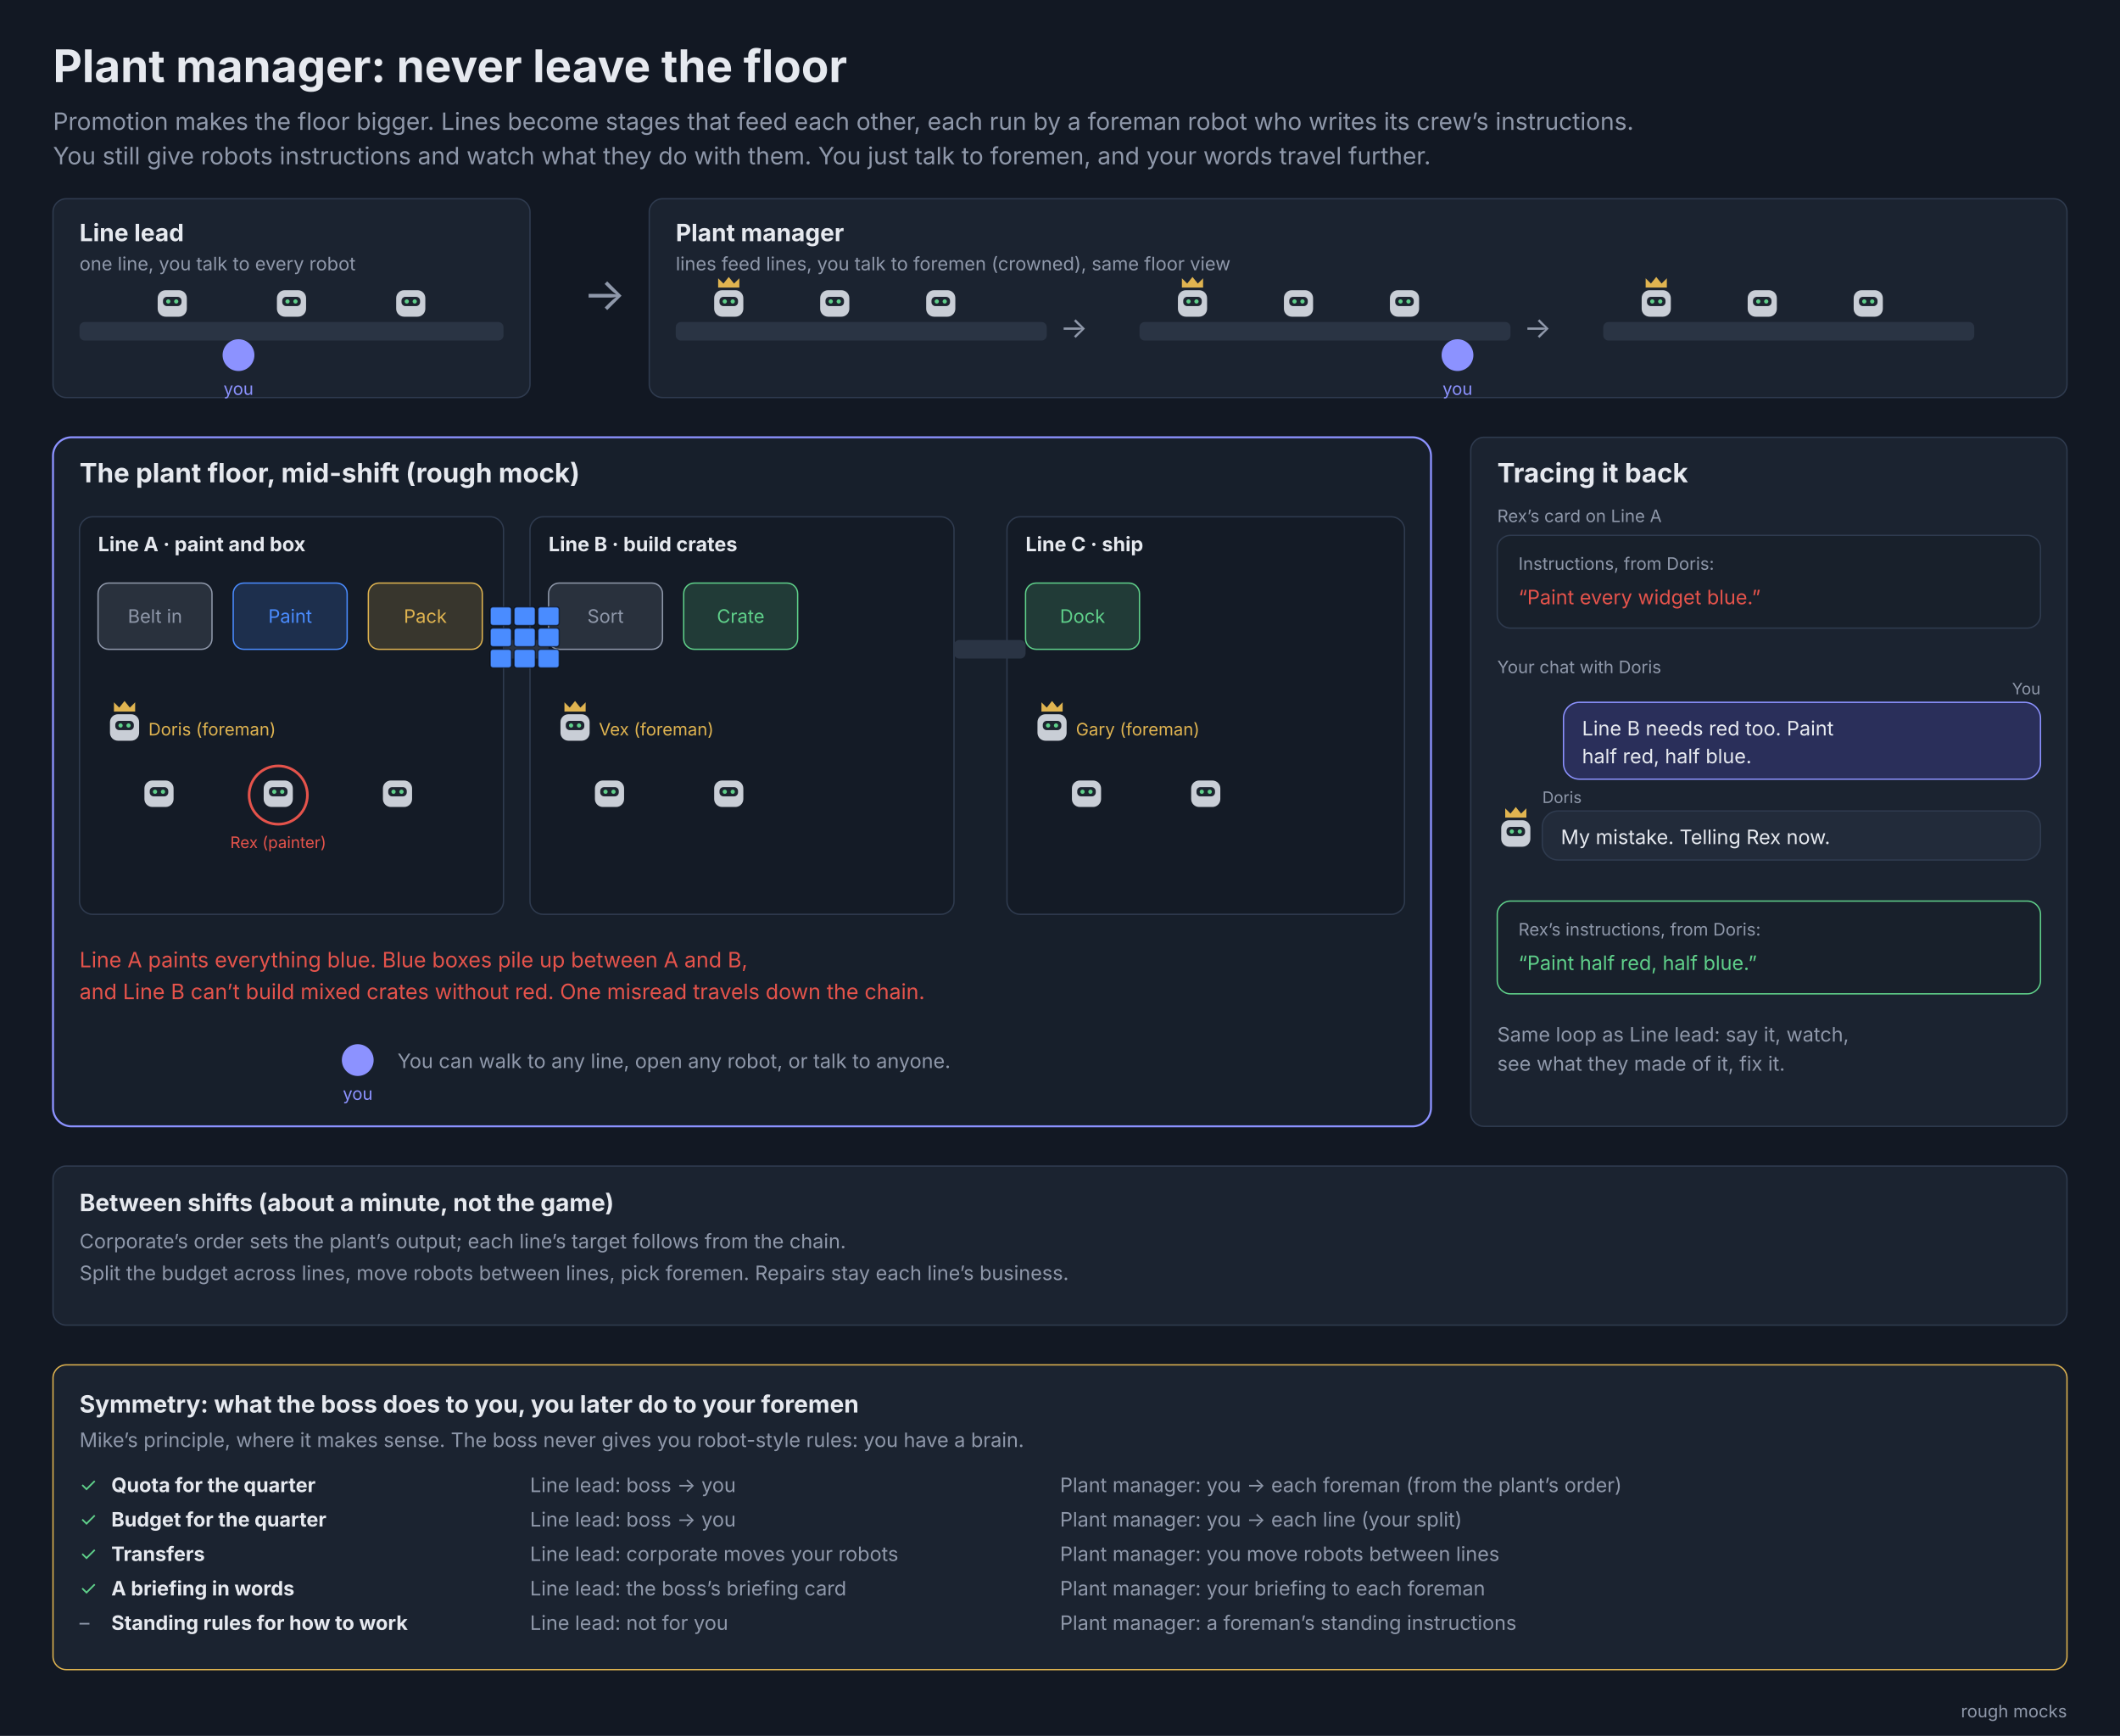
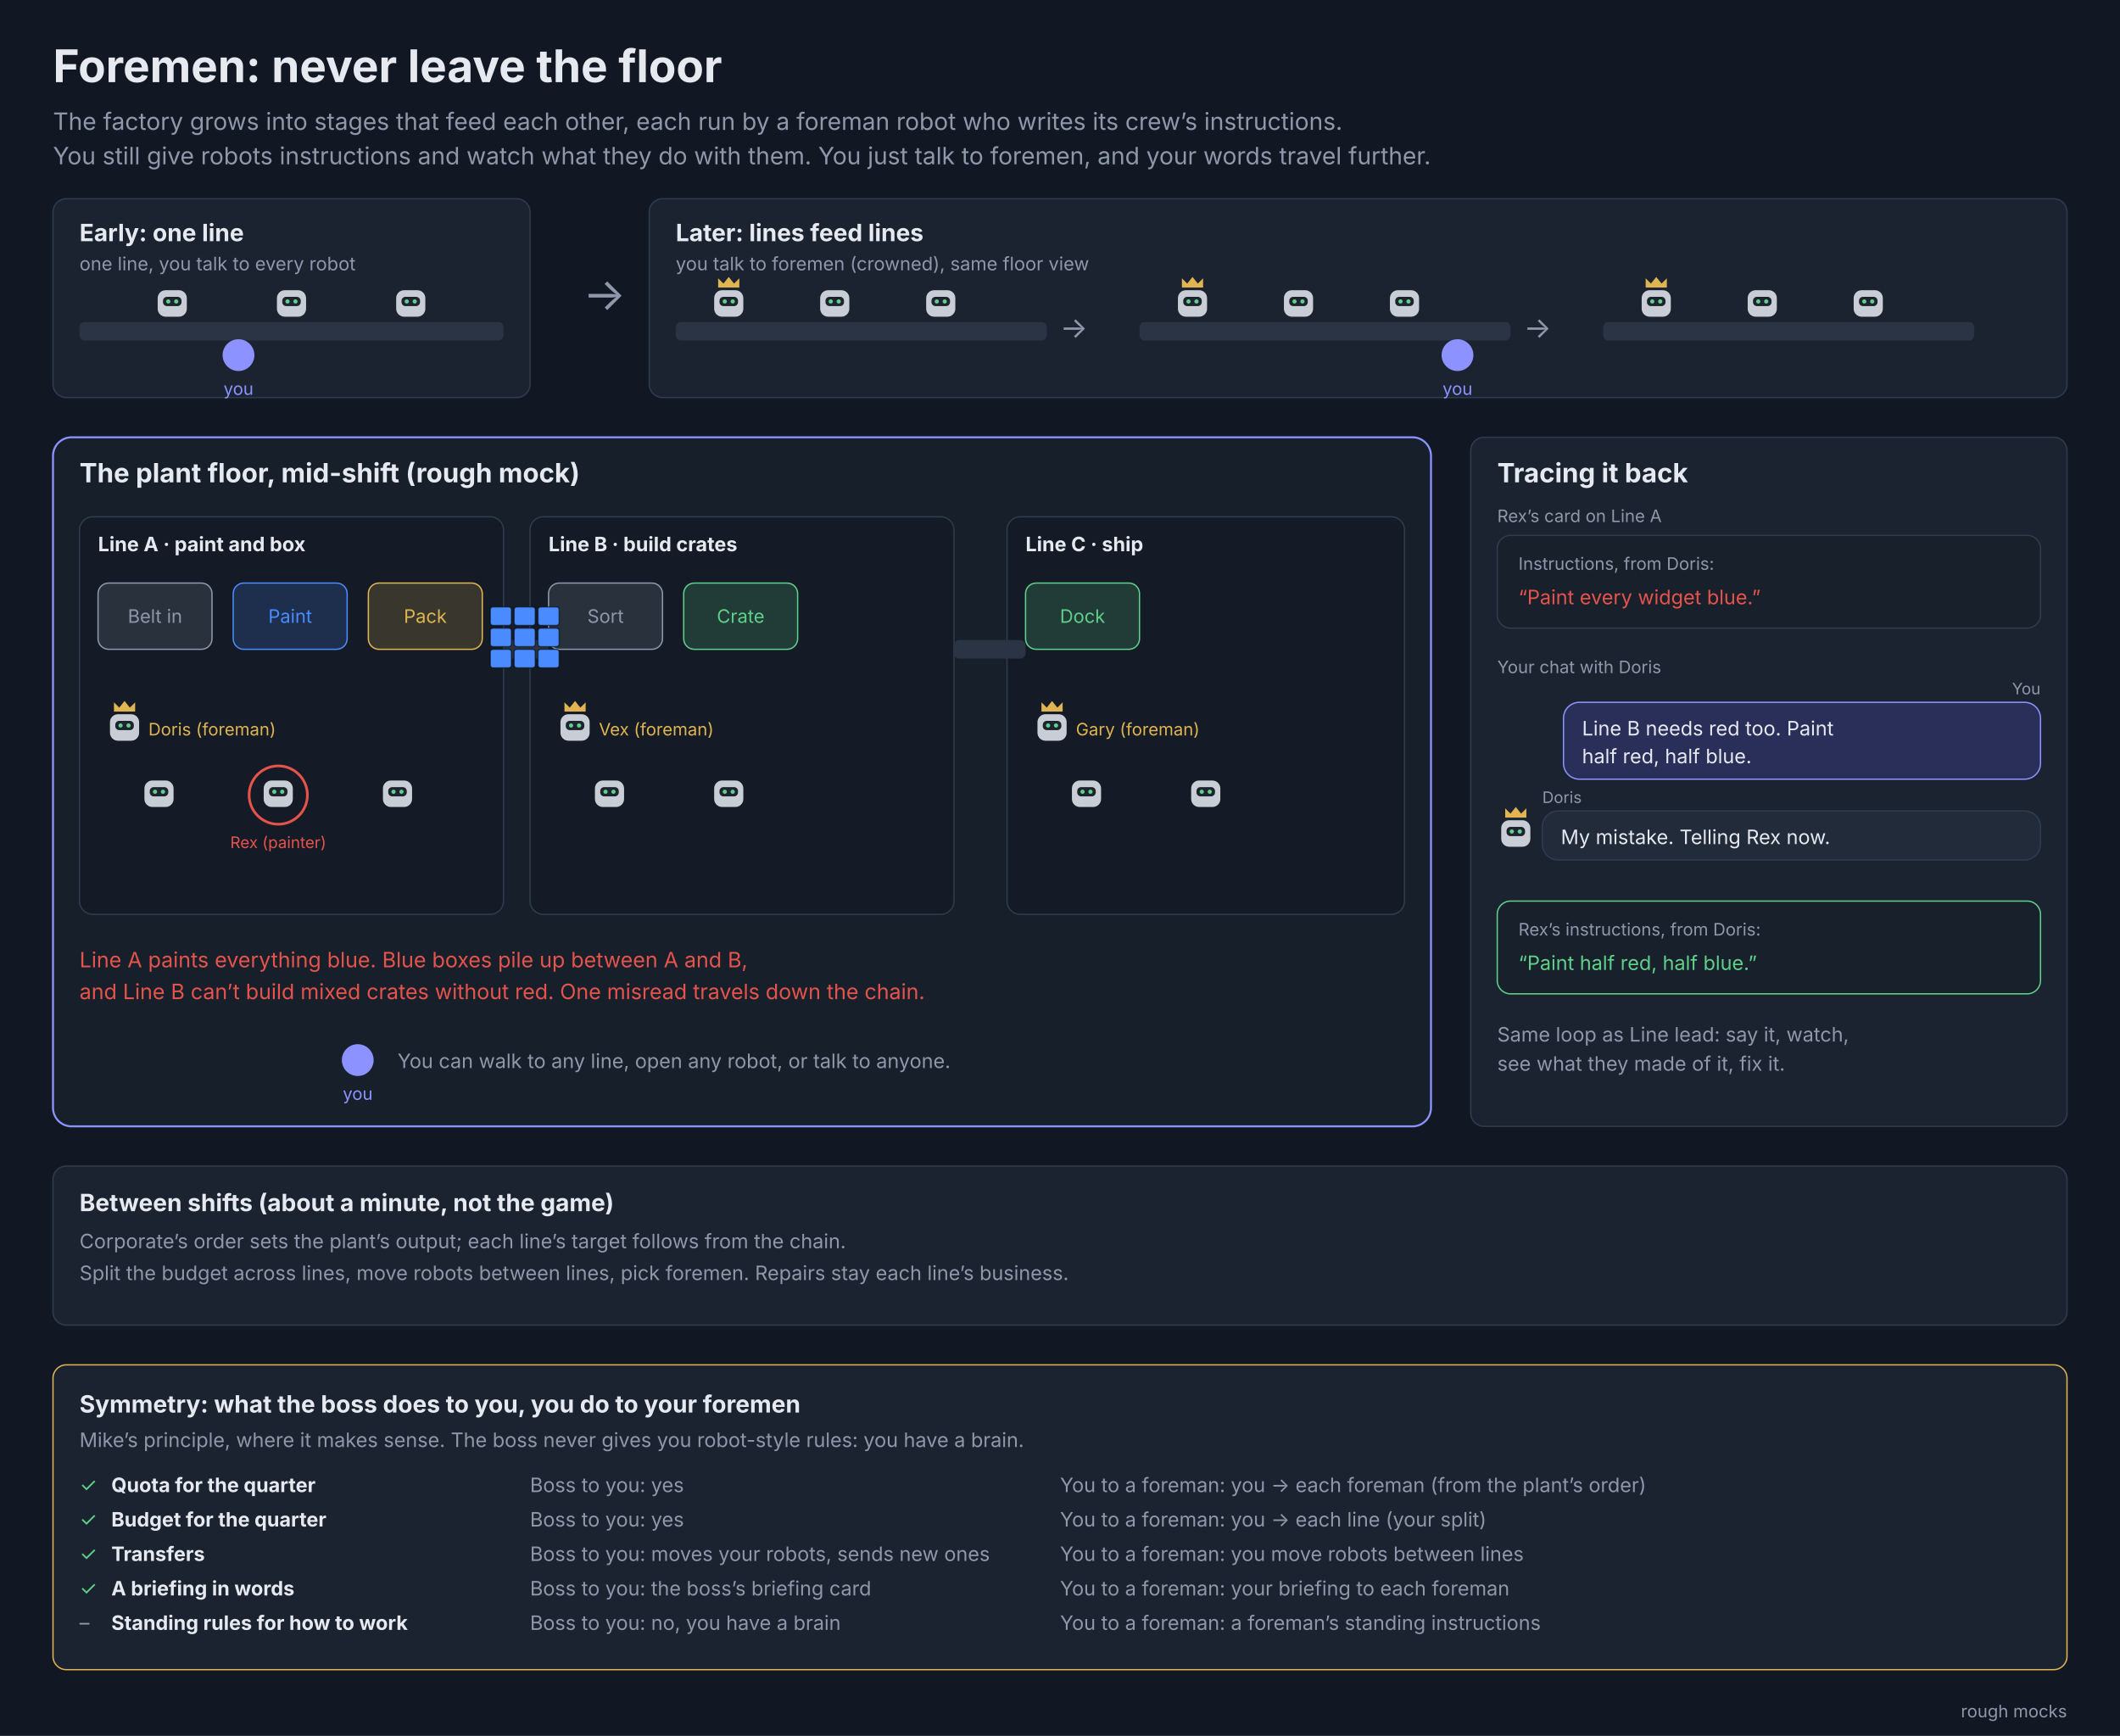
<svg xmlns="http://www.w3.org/2000/svg" viewBox="0 0 1600 1310" width="1600" height="1310">
  <rect width="1600" height="1310" fill="#121823" />
-   <text x="40" y="62" font-size="34" fill="#e6e9ef" font-weight="700" text-anchor="start" font-family="system-ui,-apple-system,sans-serif">Plant manager: never leave the floor</text>
-   <text x="40" y="98" font-size="18" fill="#8f98aa" font-weight="400" text-anchor="start" font-family="system-ui,-apple-system,sans-serif">Promotion makes the floor bigger. Lines become stages that feed each other, each run by a foreman robot who writes its crew’s instructions.</text>
+   <text x="40" y="62" font-size="34" fill="#e6e9ef" font-weight="700" text-anchor="start" font-family="system-ui,-apple-system,sans-serif">Foremen: never leave the floor</text>
+   <text x="40" y="98" font-size="18" fill="#8f98aa" font-weight="400" text-anchor="start" font-family="system-ui,-apple-system,sans-serif">The factory grows into stages that feed each other, each run by a foreman robot who writes its crew’s instructions.</text>
  <text x="40" y="124" font-size="18" fill="#8f98aa" font-weight="400" text-anchor="start" font-family="system-ui,-apple-system,sans-serif">You still give robots instructions and watch what they do with them. You just talk to foremen, and your words travel further.</text>
  <rect x="40" y="150" width="360" height="150" rx="10" fill="#1b2330" stroke="#2f3b4f" stroke-width="1" />
-   <text x="60" y="182" font-size="18" fill="#e6e9ef" font-weight="700" text-anchor="start" font-family="system-ui,-apple-system,sans-serif">Line lead</text>
+   <text x="60" y="182" font-size="18" fill="#e6e9ef" font-weight="700" text-anchor="start" font-family="system-ui,-apple-system,sans-serif">Early: one line</text>
  <text x="60" y="204" font-size="14" fill="#8f98aa" font-weight="400" text-anchor="start" font-family="system-ui,-apple-system,sans-serif">one line, you talk to every robot</text>
  <rect x="60" y="243" width="320" height="14" rx="4" fill="#2a3444" />
  <g transform="translate(130 230)">
    <rect x="-11" y="-11" width="22" height="20" rx="6" fill="#c9ced6" />
    <rect x="-7" y="-6" width="14" height="7" rx="3" fill="#1d2430" />
    <circle cx="-3" cy="-2.5" r="1.6" fill="#5fd08a" />
    <circle cx="3" cy="-2.5" r="1.6" fill="#5fd08a" />
  </g>
  <g transform="translate(220 230)">
    <rect x="-11" y="-11" width="22" height="20" rx="6" fill="#c9ced6" />
    <rect x="-7" y="-6" width="14" height="7" rx="3" fill="#1d2430" />
    <circle cx="-3" cy="-2.5" r="1.6" fill="#5fd08a" />
    <circle cx="3" cy="-2.5" r="1.6" fill="#5fd08a" />
  </g>
  <g transform="translate(310 230)">
    <rect x="-11" y="-11" width="22" height="20" rx="6" fill="#c9ced6" />
    <rect x="-7" y="-6" width="14" height="7" rx="3" fill="#1d2430" />
    <circle cx="-3" cy="-2.5" r="1.6" fill="#5fd08a" />
    <circle cx="3" cy="-2.5" r="1.6" fill="#5fd08a" />
  </g>
  <circle cx="180" cy="268" r="12" fill="#8c92ff" />
  <text x="180" y="298" font-size="13" fill="#8c92ff" font-weight="400" text-anchor="middle" font-family="system-ui,-apple-system,sans-serif">you</text>
  <text x="440" y="234" font-size="34" fill="#8f98aa" font-weight="400" text-anchor="start" font-family="system-ui,-apple-system,sans-serif">→</text>
  <rect x="490" y="150" width="1070" height="150" rx="10" fill="#1b2330" stroke="#2f3b4f" stroke-width="1" />
-   <text x="510" y="182" font-size="18" fill="#e6e9ef" font-weight="700" text-anchor="start" font-family="system-ui,-apple-system,sans-serif">Plant manager</text>
-   <text x="510" y="204" font-size="14" fill="#8f98aa" font-weight="400" text-anchor="start" font-family="system-ui,-apple-system,sans-serif">lines feed lines, you talk to foremen (crowned), same floor view</text>
+   <text x="510" y="182" font-size="18" fill="#e6e9ef" font-weight="700" text-anchor="start" font-family="system-ui,-apple-system,sans-serif">Later: lines feed lines</text>
+   <text x="510" y="204" font-size="14" fill="#8f98aa" font-weight="400" text-anchor="start" font-family="system-ui,-apple-system,sans-serif">you talk to foremen (crowned), same floor view</text>
  <rect x="510" y="243" width="280" height="14" rx="4" fill="#2a3444" />
  <g transform="translate(550 230)">
    <rect x="-11" y="-11" width="22" height="20" rx="6" fill="#c9ced6" />
    <rect x="-7" y="-6" width="14" height="7" rx="3" fill="#1d2430" />
    <circle cx="-3" cy="-2.5" r="1.6" fill="#5fd08a" />
    <circle cx="3" cy="-2.5" r="1.6" fill="#5fd08a" />
    <path d="M-8 -13 L-8 -20 L-4 -16 L0 -21 L4 -16 L8 -20 L8 -13 Z" fill="#e0b450" />
  </g>
  <g transform="translate(630 230)">
    <rect x="-11" y="-11" width="22" height="20" rx="6" fill="#c9ced6" />
    <rect x="-7" y="-6" width="14" height="7" rx="3" fill="#1d2430" />
    <circle cx="-3" cy="-2.5" r="1.6" fill="#5fd08a" />
    <circle cx="3" cy="-2.5" r="1.6" fill="#5fd08a" />
  </g>
  <g transform="translate(710 230)">
    <rect x="-11" y="-11" width="22" height="20" rx="6" fill="#c9ced6" />
    <rect x="-7" y="-6" width="14" height="7" rx="3" fill="#1d2430" />
    <circle cx="-3" cy="-2.5" r="1.6" fill="#5fd08a" />
    <circle cx="3" cy="-2.5" r="1.6" fill="#5fd08a" />
  </g>
  <text x="800" y="255" font-size="22" fill="#8f98aa" font-weight="400" text-anchor="start" font-family="system-ui,-apple-system,sans-serif">→</text>
  <rect x="860" y="243" width="280" height="14" rx="4" fill="#2a3444" />
  <g transform="translate(900 230)">
    <rect x="-11" y="-11" width="22" height="20" rx="6" fill="#c9ced6" />
    <rect x="-7" y="-6" width="14" height="7" rx="3" fill="#1d2430" />
    <circle cx="-3" cy="-2.5" r="1.6" fill="#5fd08a" />
    <circle cx="3" cy="-2.5" r="1.6" fill="#5fd08a" />
    <path d="M-8 -13 L-8 -20 L-4 -16 L0 -21 L4 -16 L8 -20 L8 -13 Z" fill="#e0b450" />
  </g>
  <g transform="translate(980 230)">
    <rect x="-11" y="-11" width="22" height="20" rx="6" fill="#c9ced6" />
    <rect x="-7" y="-6" width="14" height="7" rx="3" fill="#1d2430" />
    <circle cx="-3" cy="-2.5" r="1.6" fill="#5fd08a" />
    <circle cx="3" cy="-2.5" r="1.6" fill="#5fd08a" />
  </g>
  <g transform="translate(1060 230)">
    <rect x="-11" y="-11" width="22" height="20" rx="6" fill="#c9ced6" />
    <rect x="-7" y="-6" width="14" height="7" rx="3" fill="#1d2430" />
    <circle cx="-3" cy="-2.5" r="1.6" fill="#5fd08a" />
    <circle cx="3" cy="-2.5" r="1.6" fill="#5fd08a" />
  </g>
  <text x="1150" y="255" font-size="22" fill="#8f98aa" font-weight="400" text-anchor="start" font-family="system-ui,-apple-system,sans-serif">→</text>
  <rect x="1210" y="243" width="280" height="14" rx="4" fill="#2a3444" />
  <g transform="translate(1250 230)">
    <rect x="-11" y="-11" width="22" height="20" rx="6" fill="#c9ced6" />
    <rect x="-7" y="-6" width="14" height="7" rx="3" fill="#1d2430" />
    <circle cx="-3" cy="-2.5" r="1.6" fill="#5fd08a" />
    <circle cx="3" cy="-2.5" r="1.6" fill="#5fd08a" />
    <path d="M-8 -13 L-8 -20 L-4 -16 L0 -21 L4 -16 L8 -20 L8 -13 Z" fill="#e0b450" />
  </g>
  <g transform="translate(1330 230)">
    <rect x="-11" y="-11" width="22" height="20" rx="6" fill="#c9ced6" />
    <rect x="-7" y="-6" width="14" height="7" rx="3" fill="#1d2430" />
    <circle cx="-3" cy="-2.5" r="1.6" fill="#5fd08a" />
    <circle cx="3" cy="-2.5" r="1.6" fill="#5fd08a" />
  </g>
  <g transform="translate(1410 230)">
    <rect x="-11" y="-11" width="22" height="20" rx="6" fill="#c9ced6" />
    <rect x="-7" y="-6" width="14" height="7" rx="3" fill="#1d2430" />
    <circle cx="-3" cy="-2.5" r="1.6" fill="#5fd08a" />
    <circle cx="3" cy="-2.5" r="1.6" fill="#5fd08a" />
  </g>
  <text x="1500" y="255" font-size="22" fill="#8f98aa" font-weight="400" text-anchor="start" font-family="system-ui,-apple-system,sans-serif" />
  <circle cx="1100" cy="268" r="12" fill="#8c92ff" />
  <text x="1100" y="298" font-size="13" fill="#8c92ff" font-weight="400" text-anchor="middle" font-family="system-ui,-apple-system,sans-serif">you</text>
  <rect x="40" y="330" width="1040" height="520" rx="14" fill="#171f2b" stroke="#8c92ff" stroke-width="1.5" />
  <text x="60" y="364" font-size="20" fill="#e6e9ef" font-weight="700" text-anchor="start" font-family="system-ui,-apple-system,sans-serif">The plant floor, mid-shift (rough mock)</text>
  <rect x="60" y="390" width="320" height="300" rx="10" fill="#141b26" stroke="#2f3b4f" stroke-width="1" />
  <text x="74" y="416" font-size="15" fill="#e6e9ef" font-weight="700" text-anchor="start" font-family="system-ui,-apple-system,sans-serif">Line A · paint and box</text>
  <rect x="74" y="440" width="86" height="50" rx="8" fill="#8f98aa" fill-opacity="0.18" stroke="#8f98aa" />
  <text x="117" y="470" font-size="14" fill="#8f98aa" font-weight="400" text-anchor="middle" font-family="system-ui,-apple-system,sans-serif">Belt in</text>
  <rect x="176" y="440" width="86" height="50" rx="8" fill="#4a8cff" fill-opacity="0.18" stroke="#4a8cff" />
  <text x="219" y="470" font-size="14" fill="#4a8cff" font-weight="400" text-anchor="middle" font-family="system-ui,-apple-system,sans-serif">Paint</text>
  <rect x="278" y="440" width="86" height="50" rx="8" fill="#e0b450" fill-opacity="0.18" stroke="#e0b450" />
  <text x="321" y="470" font-size="14" fill="#e0b450" font-weight="400" text-anchor="middle" font-family="system-ui,-apple-system,sans-serif">Pack</text>
  <g transform="translate(94 550)">
    <rect x="-11" y="-11" width="22" height="20" rx="6" fill="#c9ced6" />
    <rect x="-7" y="-6" width="14" height="7" rx="3" fill="#1d2430" />
    <circle cx="-3" cy="-2.5" r="1.6" fill="#5fd08a" />
    <circle cx="3" cy="-2.5" r="1.6" fill="#5fd08a" />
    <path d="M-8 -13 L-8 -20 L-4 -16 L0 -21 L4 -16 L8 -20 L8 -13 Z" fill="#e0b450" />
  </g>
  <text x="112" y="555" font-size="13" fill="#e0b450" font-weight="400" text-anchor="start" font-family="system-ui,-apple-system,sans-serif">Doris (foreman)</text>
  <g transform="translate(120 600)">
    <rect x="-11" y="-11" width="22" height="20" rx="6" fill="#c9ced6" />
    <rect x="-7" y="-6" width="14" height="7" rx="3" fill="#1d2430" />
    <circle cx="-3" cy="-2.5" r="1.6" fill="#5fd08a" />
    <circle cx="3" cy="-2.5" r="1.6" fill="#5fd08a" />
  </g>
  <g transform="translate(210 600)">
    <rect x="-11" y="-11" width="22" height="20" rx="6" fill="#c9ced6" />
    <rect x="-7" y="-6" width="14" height="7" rx="3" fill="#1d2430" />
    <circle cx="-3" cy="-2.5" r="1.6" fill="#5fd08a" />
    <circle cx="3" cy="-2.5" r="1.6" fill="#5fd08a" />
  </g>
  <g transform="translate(300 600)">
    <rect x="-11" y="-11" width="22" height="20" rx="6" fill="#c9ced6" />
    <rect x="-7" y="-6" width="14" height="7" rx="3" fill="#1d2430" />
    <circle cx="-3" cy="-2.5" r="1.6" fill="#5fd08a" />
    <circle cx="3" cy="-2.5" r="1.6" fill="#5fd08a" />
  </g>
  <rect x="400" y="390" width="320" height="300" rx="10" fill="#141b26" stroke="#2f3b4f" stroke-width="1" />
  <text x="414" y="416" font-size="15" fill="#e6e9ef" font-weight="700" text-anchor="start" font-family="system-ui,-apple-system,sans-serif">Line B · build crates</text>
  <rect x="414" y="440" width="86" height="50" rx="8" fill="#8f98aa" fill-opacity="0.18" stroke="#8f98aa" />
  <text x="457" y="470" font-size="14" fill="#8f98aa" font-weight="400" text-anchor="middle" font-family="system-ui,-apple-system,sans-serif">Sort</text>
  <rect x="516" y="440" width="86" height="50" rx="8" fill="#5fd08a" fill-opacity="0.18" stroke="#5fd08a" />
  <text x="559" y="470" font-size="14" fill="#5fd08a" font-weight="400" text-anchor="middle" font-family="system-ui,-apple-system,sans-serif">Crate</text>
  <g transform="translate(434 550)">
    <rect x="-11" y="-11" width="22" height="20" rx="6" fill="#c9ced6" />
    <rect x="-7" y="-6" width="14" height="7" rx="3" fill="#1d2430" />
    <circle cx="-3" cy="-2.5" r="1.6" fill="#5fd08a" />
    <circle cx="3" cy="-2.5" r="1.6" fill="#5fd08a" />
    <path d="M-8 -13 L-8 -20 L-4 -16 L0 -21 L4 -16 L8 -20 L8 -13 Z" fill="#e0b450" />
  </g>
  <text x="452" y="555" font-size="13" fill="#e0b450" font-weight="400" text-anchor="start" font-family="system-ui,-apple-system,sans-serif">Vex (foreman)</text>
  <g transform="translate(460 600)">
    <rect x="-11" y="-11" width="22" height="20" rx="6" fill="#c9ced6" />
    <rect x="-7" y="-6" width="14" height="7" rx="3" fill="#1d2430" />
    <circle cx="-3" cy="-2.5" r="1.6" fill="#5fd08a" />
    <circle cx="3" cy="-2.5" r="1.6" fill="#5fd08a" />
  </g>
  <g transform="translate(550 600)">
    <rect x="-11" y="-11" width="22" height="20" rx="6" fill="#c9ced6" />
    <rect x="-7" y="-6" width="14" height="7" rx="3" fill="#1d2430" />
    <circle cx="-3" cy="-2.5" r="1.6" fill="#5fd08a" />
    <circle cx="3" cy="-2.5" r="1.6" fill="#5fd08a" />
  </g>
  <rect x="760" y="390" width="300" height="300" rx="10" fill="#141b26" stroke="#2f3b4f" stroke-width="1" />
  <text x="774" y="416" font-size="15" fill="#e6e9ef" font-weight="700" text-anchor="start" font-family="system-ui,-apple-system,sans-serif">Line C · ship</text>
  <rect x="774" y="440" width="86" height="50" rx="8" fill="#5fd08a" fill-opacity="0.18" stroke="#5fd08a" />
  <text x="817" y="470" font-size="14" fill="#5fd08a" font-weight="400" text-anchor="middle" font-family="system-ui,-apple-system,sans-serif">Dock</text>
  <g transform="translate(794 550)">
    <rect x="-11" y="-11" width="22" height="20" rx="6" fill="#c9ced6" />
    <rect x="-7" y="-6" width="14" height="7" rx="3" fill="#1d2430" />
    <circle cx="-3" cy="-2.5" r="1.6" fill="#5fd08a" />
    <circle cx="3" cy="-2.5" r="1.6" fill="#5fd08a" />
    <path d="M-8 -13 L-8 -20 L-4 -16 L0 -21 L4 -16 L8 -20 L8 -13 Z" fill="#e0b450" />
  </g>
  <text x="812" y="555" font-size="13" fill="#e0b450" font-weight="400" text-anchor="start" font-family="system-ui,-apple-system,sans-serif">Gary (foreman)</text>
  <g transform="translate(820 600)">
    <rect x="-11" y="-11" width="22" height="20" rx="6" fill="#c9ced6" />
    <rect x="-7" y="-6" width="14" height="7" rx="3" fill="#1d2430" />
    <circle cx="-3" cy="-2.5" r="1.6" fill="#5fd08a" />
    <circle cx="3" cy="-2.5" r="1.6" fill="#5fd08a" />
  </g>
  <g transform="translate(910 600)">
    <rect x="-11" y="-11" width="22" height="20" rx="6" fill="#c9ced6" />
    <rect x="-7" y="-6" width="14" height="7" rx="3" fill="#1d2430" />
    <circle cx="-3" cy="-2.5" r="1.6" fill="#5fd08a" />
    <circle cx="3" cy="-2.5" r="1.6" fill="#5fd08a" />
  </g>
  <circle cx="210" cy="600" r="22" fill="none" stroke="#e5534b" stroke-width="2" />
  <text x="210" y="640" font-size="12" fill="#e5534b" font-weight="400" text-anchor="middle" font-family="system-ui,-apple-system,sans-serif">Rex (painter)</text>
  <rect x="380" y="483" width="34" height="14" rx="4" fill="#2a3444" />
  <rect x="720" y="483" width="54" height="14" rx="4" fill="#2a3444" />
  <rect x="370" y="458" width="16" height="14" rx="2" fill="#4a8cff" stroke="#0008" />
  <rect x="388" y="458" width="16" height="14" rx="2" fill="#4a8cff" stroke="#0008" />
  <rect x="406" y="458" width="16" height="14" rx="2" fill="#4a8cff" stroke="#0008" />
  <rect x="370" y="474" width="16" height="14" rx="2" fill="#4a8cff" stroke="#0008" />
  <rect x="388" y="474" width="16" height="14" rx="2" fill="#4a8cff" stroke="#0008" />
  <rect x="406" y="474" width="16" height="14" rx="2" fill="#4a8cff" stroke="#0008" />
  <rect x="370" y="490" width="16" height="14" rx="2" fill="#4a8cff" stroke="#0008" />
  <rect x="388" y="490" width="16" height="14" rx="2" fill="#4a8cff" stroke="#0008" />
  <rect x="406" y="490" width="16" height="14" rx="2" fill="#4a8cff" stroke="#0008" />
  <text x="60" y="730" font-size="16" fill="#e5534b" font-weight="400" text-anchor="start" font-family="system-ui,-apple-system,sans-serif">Line A paints everything blue. Blue boxes pile up between A and B,</text>
  <text x="60" y="754" font-size="16" fill="#e5534b" font-weight="400" text-anchor="start" font-family="system-ui,-apple-system,sans-serif">and Line B can’t build mixed crates without red. One misread travels down the chain.</text>
  <circle cx="270" cy="800" r="12" fill="#8c92ff" />
  <text x="270" y="830" font-size="13" fill="#8c92ff" font-weight="400" text-anchor="middle" font-family="system-ui,-apple-system,sans-serif">you</text>
  <text x="300" y="806" font-size="15" fill="#8f98aa" font-weight="400" text-anchor="start" font-family="system-ui,-apple-system,sans-serif">You can walk to any line, open any robot, or talk to anyone.</text>
  <rect x="1110" y="330" width="450" height="520" rx="10" fill="#1b2330" stroke="#2f3b4f" stroke-width="1" />
  <text x="1130" y="364" font-size="20" fill="#e6e9ef" font-weight="700" text-anchor="start" font-family="system-ui,-apple-system,sans-serif">Tracing it back</text>
  <text x="1130" y="394" font-size="13" fill="#8f98aa" font-weight="400" text-anchor="start" font-family="system-ui,-apple-system,sans-serif">Rex’s card on Line A</text>
  <rect x="1130" y="404" width="410" height="70" rx="10" fill="#18202b" stroke="#2f3b4f" stroke-width="1" />
  <text x="1146" y="430" font-size="13" fill="#8f98aa" font-weight="400" text-anchor="start" font-family="system-ui,-apple-system,sans-serif">Instructions, from Doris:</text>
  <text x="1146" y="456" font-size="15" fill="#e5534b" font-weight="400" text-anchor="start" font-family="system-ui,-apple-system,sans-serif">“Paint every widget blue.”</text>
  <text x="1130" y="508" font-size="13" fill="#8f98aa" font-weight="400" text-anchor="start" font-family="system-ui,-apple-system,sans-serif">Your chat with Doris</text>
  <rect x="1180" y="530" width="360" height="58" rx="12" fill="#2a2f5a" stroke="#8c92ff" stroke-width="1" />
  <text x="1194" y="555" font-size="15" fill="#e6e9ef" font-weight="400" text-anchor="start" font-family="system-ui,-apple-system,sans-serif">Line B needs red too. Paint</text>
  <text x="1194" y="576" font-size="15" fill="#e6e9ef" font-weight="400" text-anchor="start" font-family="system-ui,-apple-system,sans-serif">half red, half blue.</text>
  <text x="1540" y="524" font-size="12" fill="#8f98aa" font-weight="400" text-anchor="end" font-family="system-ui,-apple-system,sans-serif">You</text>
  <g transform="translate(1144 630)">
    <rect x="-11" y="-11" width="22" height="20" rx="6" fill="#c9ced6" />
    <rect x="-7" y="-6" width="14" height="7" rx="3" fill="#1d2430" />
    <circle cx="-3" cy="-2.5" r="1.6" fill="#5fd08a" />
    <circle cx="3" cy="-2.5" r="1.6" fill="#5fd08a" />
    <path d="M-8 -13 L-8 -20 L-4 -16 L0 -21 L4 -16 L8 -20 L8 -13 Z" fill="#e0b450" />
  </g>
  <rect x="1164" y="612" width="376" height="37" rx="12" fill="#222b3a" stroke="#2f3b4f" stroke-width="1" />
  <text x="1178" y="637" font-size="15" fill="#e6e9ef" font-weight="400" text-anchor="start" font-family="system-ui,-apple-system,sans-serif">My mistake. Telling Rex now.</text>
  <text x="1164" y="606" font-size="12" fill="#8f98aa" font-weight="400" text-anchor="start" font-family="system-ui,-apple-system,sans-serif">Doris</text>
  <rect x="1130" y="680" width="410" height="70" rx="10" fill="#18202b" stroke="#5fd08a" stroke-width="1" />
  <text x="1146" y="706" font-size="13" fill="#8f98aa" font-weight="400" text-anchor="start" font-family="system-ui,-apple-system,sans-serif">Rex’s instructions, from Doris:</text>
  <text x="1146" y="732" font-size="15" fill="#5fd08a" font-weight="400" text-anchor="start" font-family="system-ui,-apple-system,sans-serif">“Paint half red, half blue.”</text>
  <text x="1130" y="786" font-size="15" fill="#8f98aa" font-weight="400" text-anchor="start" font-family="system-ui,-apple-system,sans-serif">Same loop as Line lead: say it, watch,</text>
  <text x="1130" y="808" font-size="15" fill="#8f98aa" font-weight="400" text-anchor="start" font-family="system-ui,-apple-system,sans-serif">see what they made of it, fix it.</text>
  <rect x="40" y="880" width="1520" height="120" rx="10" fill="#1b2330" stroke="#2f3b4f" stroke-width="1" />
  <text x="60" y="914" font-size="18" fill="#e6e9ef" font-weight="700" text-anchor="start" font-family="system-ui,-apple-system,sans-serif">Between shifts (about a minute, not the game)</text>
  <text x="60" y="942" font-size="15" fill="#8f98aa" font-weight="400" text-anchor="start" font-family="system-ui,-apple-system,sans-serif">Corporate’s order sets the plant’s output; each line’s target follows from the chain.</text>
  <text x="60" y="966" font-size="15" fill="#8f98aa" font-weight="400" text-anchor="start" font-family="system-ui,-apple-system,sans-serif">Split the budget across lines, move robots between lines, pick foremen. Repairs stay each line’s business.</text>
  <rect x="40" y="1030" width="1520" height="230" rx="10" fill="#1b2330" stroke="#e0b450" stroke-width="1" />
-   <text x="60" y="1066" font-size="18" fill="#e6e9ef" font-weight="700" text-anchor="start" font-family="system-ui,-apple-system,sans-serif">Symmetry: what the boss does to you, you later do to your foremen</text>
+   <text x="60" y="1066" font-size="18" fill="#e6e9ef" font-weight="700" text-anchor="start" font-family="system-ui,-apple-system,sans-serif">Symmetry: what the boss does to you, you do to your foremen</text>
  <text x="60" y="1092" font-size="15" fill="#8f98aa" font-weight="400" text-anchor="start" font-family="system-ui,-apple-system,sans-serif">Mike’s principle, where it makes sense. The boss never gives you robot-style rules: you have a brain.</text>
  <text x="60" y="1126" font-size="15" fill="#5fd08a" font-weight="400" text-anchor="start" font-family="system-ui,-apple-system,sans-serif">✓</text>
  <text x="84" y="1126" font-size="15" fill="#e6e9ef" font-weight="700" text-anchor="start" font-family="system-ui,-apple-system,sans-serif">Quota for the quarter</text>
-   <text x="400" y="1126" font-size="15" fill="#8f98aa" font-weight="400" text-anchor="start" font-family="system-ui,-apple-system,sans-serif">Line lead: boss → you</text>
-   <text x="800" y="1126" font-size="15" fill="#8f98aa" font-weight="400" text-anchor="start" font-family="system-ui,-apple-system,sans-serif">Plant manager: you → each foreman (from the plant’s order)</text>
+   <text x="400" y="1126" font-size="15" fill="#8f98aa" font-weight="400" text-anchor="start" font-family="system-ui,-apple-system,sans-serif">Boss to you: yes</text>
+   <text x="800" y="1126" font-size="15" fill="#8f98aa" font-weight="400" text-anchor="start" font-family="system-ui,-apple-system,sans-serif">You to a foreman: you → each foreman (from the plant’s order)</text>
  <text x="60" y="1152" font-size="15" fill="#5fd08a" font-weight="400" text-anchor="start" font-family="system-ui,-apple-system,sans-serif">✓</text>
  <text x="84" y="1152" font-size="15" fill="#e6e9ef" font-weight="700" text-anchor="start" font-family="system-ui,-apple-system,sans-serif">Budget for the quarter</text>
-   <text x="400" y="1152" font-size="15" fill="#8f98aa" font-weight="400" text-anchor="start" font-family="system-ui,-apple-system,sans-serif">Line lead: boss → you</text>
-   <text x="800" y="1152" font-size="15" fill="#8f98aa" font-weight="400" text-anchor="start" font-family="system-ui,-apple-system,sans-serif">Plant manager: you → each line (your split)</text>
+   <text x="400" y="1152" font-size="15" fill="#8f98aa" font-weight="400" text-anchor="start" font-family="system-ui,-apple-system,sans-serif">Boss to you: yes</text>
+   <text x="800" y="1152" font-size="15" fill="#8f98aa" font-weight="400" text-anchor="start" font-family="system-ui,-apple-system,sans-serif">You to a foreman: you → each line (your split)</text>
  <text x="60" y="1178" font-size="15" fill="#5fd08a" font-weight="400" text-anchor="start" font-family="system-ui,-apple-system,sans-serif">✓</text>
  <text x="84" y="1178" font-size="15" fill="#e6e9ef" font-weight="700" text-anchor="start" font-family="system-ui,-apple-system,sans-serif">Transfers</text>
-   <text x="400" y="1178" font-size="15" fill="#8f98aa" font-weight="400" text-anchor="start" font-family="system-ui,-apple-system,sans-serif">Line lead: corporate moves your robots</text>
-   <text x="800" y="1178" font-size="15" fill="#8f98aa" font-weight="400" text-anchor="start" font-family="system-ui,-apple-system,sans-serif">Plant manager: you move robots between lines</text>
+   <text x="400" y="1178" font-size="15" fill="#8f98aa" font-weight="400" text-anchor="start" font-family="system-ui,-apple-system,sans-serif">Boss to you: moves your robots, sends new ones</text>
+   <text x="800" y="1178" font-size="15" fill="#8f98aa" font-weight="400" text-anchor="start" font-family="system-ui,-apple-system,sans-serif">You to a foreman: you move robots between lines</text>
  <text x="60" y="1204" font-size="15" fill="#5fd08a" font-weight="400" text-anchor="start" font-family="system-ui,-apple-system,sans-serif">✓</text>
  <text x="84" y="1204" font-size="15" fill="#e6e9ef" font-weight="700" text-anchor="start" font-family="system-ui,-apple-system,sans-serif">A briefing in words</text>
-   <text x="400" y="1204" font-size="15" fill="#8f98aa" font-weight="400" text-anchor="start" font-family="system-ui,-apple-system,sans-serif">Line lead: the boss’s briefing card</text>
-   <text x="800" y="1204" font-size="15" fill="#8f98aa" font-weight="400" text-anchor="start" font-family="system-ui,-apple-system,sans-serif">Plant manager: your briefing to each foreman</text>
+   <text x="400" y="1204" font-size="15" fill="#8f98aa" font-weight="400" text-anchor="start" font-family="system-ui,-apple-system,sans-serif">Boss to you: the boss’s briefing card</text>
+   <text x="800" y="1204" font-size="15" fill="#8f98aa" font-weight="400" text-anchor="start" font-family="system-ui,-apple-system,sans-serif">You to a foreman: your briefing to each foreman</text>
  <text x="60" y="1230" font-size="15" fill="#8f98aa" font-weight="400" text-anchor="start" font-family="system-ui,-apple-system,sans-serif">–</text>
  <text x="84" y="1230" font-size="15" fill="#e6e9ef" font-weight="700" text-anchor="start" font-family="system-ui,-apple-system,sans-serif">Standing rules for how to work</text>
-   <text x="400" y="1230" font-size="15" fill="#8f98aa" font-weight="400" text-anchor="start" font-family="system-ui,-apple-system,sans-serif">Line lead: not for you</text>
-   <text x="800" y="1230" font-size="15" fill="#8f98aa" font-weight="400" text-anchor="start" font-family="system-ui,-apple-system,sans-serif">Plant manager: a foreman’s standing instructions</text>
+   <text x="400" y="1230" font-size="15" fill="#8f98aa" font-weight="400" text-anchor="start" font-family="system-ui,-apple-system,sans-serif">Boss to you: no, you have a brain</text>
+   <text x="800" y="1230" font-size="15" fill="#8f98aa" font-weight="400" text-anchor="start" font-family="system-ui,-apple-system,sans-serif">You to a foreman: a foreman’s standing instructions</text>
  <text x="1560" y="1296" font-size="13" fill="#8f98aa" font-weight="400" text-anchor="end" font-family="system-ui,-apple-system,sans-serif">rough mocks</text>
</svg>
